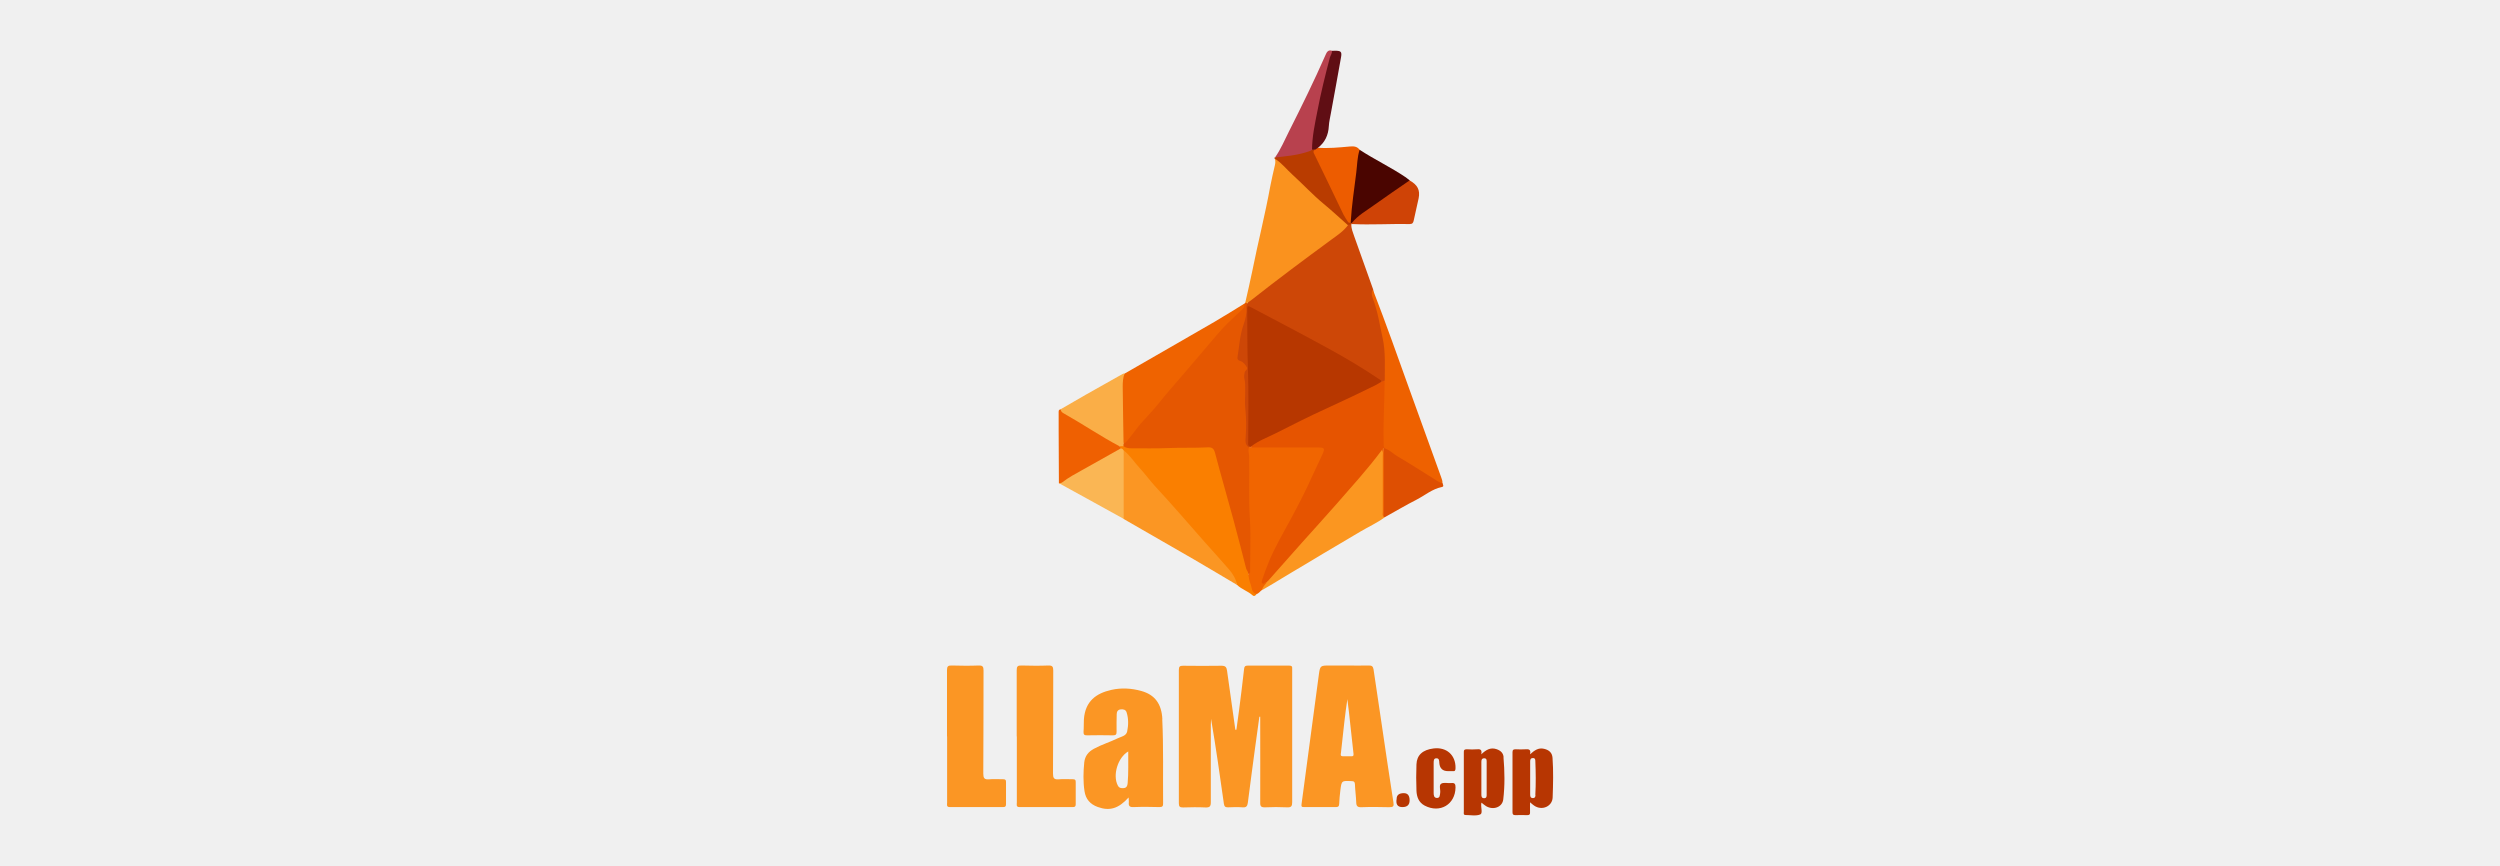
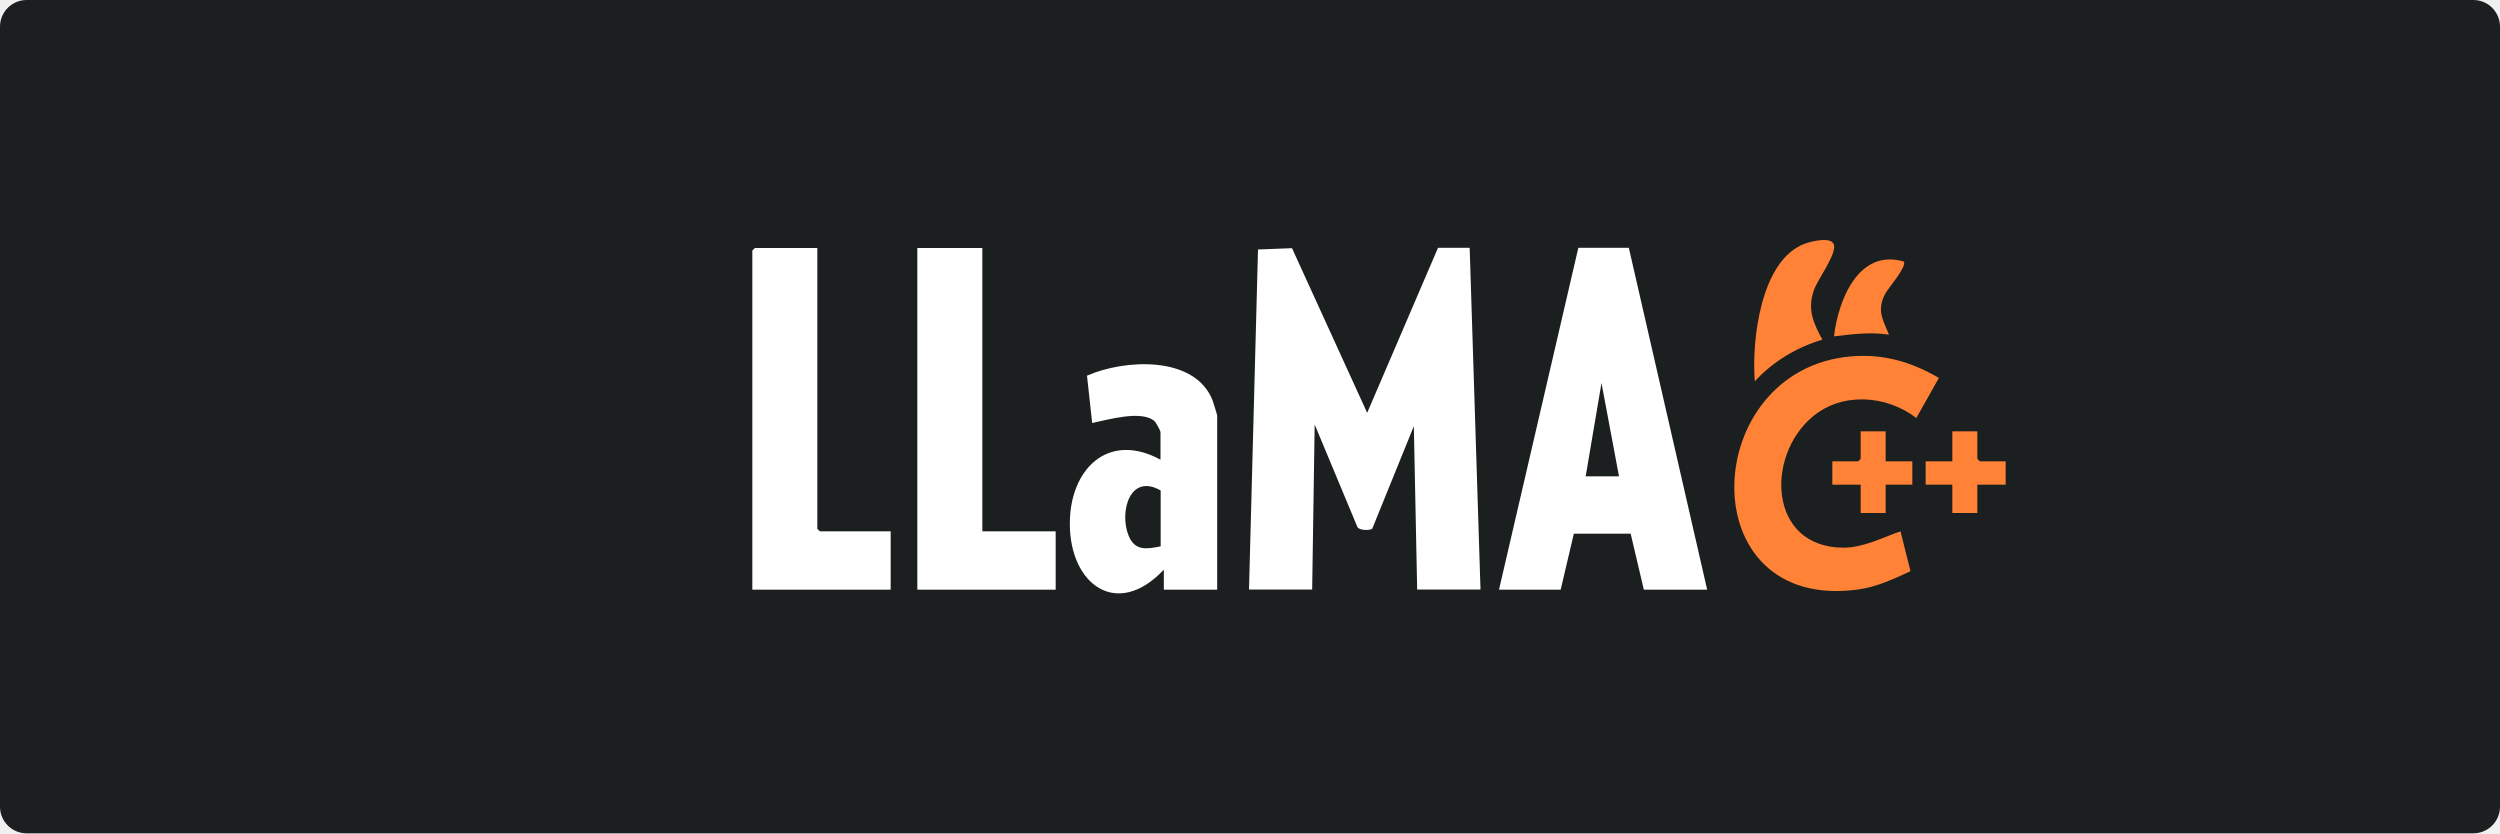
- <svg xmlns="http://www.w3.org/2000/svg" id="Layer_1" data-name="Layer 1" viewBox="0 0 208 72">
+ <svg xmlns="http://www.w3.org/2000/svg" id="Layer_1" version="1.1" viewBox="0 0 1500 500">
  <defs>
    <style>
-       .cls-1 {
-         fill: #fa921e;
+       .st0 {
+         fill: #ff8236;
      }

-       .cls-1, .cls-2, .cls-3, .cls-4, .cls-5, .cls-6, .cls-7, .cls-8, .cls-9, .cls-10, .cls-11, .cls-12, .cls-13, .cls-14, .cls-15, .cls-16, .cls-17, .cls-18, .cls-19, .cls-20, .cls-21, .cls-22, .cls-23 {
-         stroke-width: 0px;
+       .st1 {
+         fill: #fff;
      }

-       .cls-2 {
-         fill: #fb9624;
-       }
- 
-       .cls-3 {
-         fill: #faae47;
-       }
- 
-       .cls-4 {
-         fill: #b93c00;
-       }
- 
-       .cls-5 {
-         fill: #cf4306;
-       }
- 
-       .cls-6 {
-         fill: #fb9620;
-       }
- 
-       .cls-7 {
-         fill: #e65400;
-       }
- 
-       .cls-8 {
-         fill: #ef6300;
-       }
- 
-       .cls-9 {
-         fill: #b8414e;
-       }
- 
-       .cls-10 {
-         fill: #cd4707;
-       }
- 
-       .cls-11 {
-         fill: #ef6001;
-       }
- 
-       .cls-12 {
-         fill: #4a0500;
-       }
- 
-       .cls-13 {
-         fill: #b73700;
-       }
- 
-       .cls-14 {
-         fill: #e55701;
-       }
- 
-       .cls-15 {
-         fill: #b73602;
-       }
- 
-       .cls-16 {
-         fill: #fa7f00;
-       }
- 
-       .cls-17 {
-         fill: #ed5c00;
-       }
- 
-       .cls-18 {
-         fill: #f16500;
-       }
- 
-       .cls-19 {
-         fill: #de4f02;
-       }
- 
-       .cls-20 {
-         fill: #ee6100;
-       }
- 
-       .cls-21 {
-         fill: #fab654;
-       }
- 
-       .cls-22 {
-         fill: #600e14;
-       }
- 
-       .cls-23 {
-         fill: #fb9623;
+       .st2 {
+         fill: #1b1f20;
      }
    </style>
  </defs>
-   <g id="_62CfAi" data-name="62CfAi">
+   <rect class="st2" width="1500" height="500" rx="16" ry="16" />
+   <g>
+     <path class="st1" d="M749.4,353.8l5.4-204.1,20.4-.8,45.1,98.8,42.5-99h19l6.5,205h-38l-2-98-24.9,61.4c-1,1.3-8,1.3-9-1l-25.6-61.4-1.5,99h-38Z" />
+     <path class="st1" d="M727.5,240.1c-10.8-27.1-53.1-24.5-75.3-14.7l3.1,28.4c9.2-1.9,30-8,37.5-1,.9.9,3.5,5.7,3.5,6.5v16.5c-31.8-17.2-54.5,6.1-54.4,38.5,0,36.5,28.4,57.3,56.4,27.5v12h32v-104.5c0-.5-2.4-8-2.8-9.2ZM696.4,327.8c-8.4,1.7-15.4,2.9-19.2-6.3-5.8-14,.6-37.9,19.2-27.2v33.5Z" />
+     <path class="st1" d="M899.4,353.8l47.6-205.1h30.3c0,.1,47,205.1,47,205.1h-38l-7.9-33.6h-34.1l-7.9,33.6h-37ZM951.4,285.8h20l-10.5-56-9.5,56Z" />
+     <polygon class="st1" points="490.4 148.8 490.4 317.3 491.9 318.8 534.4 318.8 534.4 353.8 451.4 353.8 451.4 150.3 452.9 148.8 490.4 148.8" />
+     <polygon class="st1" points="589.4 148.8 589.4 318.8 633.4 318.8 633.4 353.8 550.4 353.8 550.4 148.8 589.4 148.8" />
    <g>
-       <path class="cls-2" d="M102.87,60.7c.07-.54.15-1.07.22-1.61.15-1.15.29-2.3.42-3.45.02-.19.09-.26.28-.26,1.16,0,2.32,0,3.48,0,.18,0,.26.06.24.24,0,.07,0,.14,0,.21,0,3.63,0,7.27,0,10.9,0,.34-.07.46-.43.44-.61-.03-1.22-.03-1.82,0-.33.01-.42-.08-.41-.41.01-2.17,0-4.34,0-6.51v-.62s-.05,0-.07,0c-.12.87-.24,1.74-.36,2.61-.2,1.52-.41,3.03-.6,4.55-.04.27-.12.41-.44.38-.4-.03-.8-.02-1.2,0-.21,0-.31-.04-.35-.28-.33-2.36-.67-4.72-1.07-7.08,0,.17-.02.34-.02.52,0,2.14,0,4.28,0,6.42,0,.35-.1.44-.44.43-.62-.03-1.24-.02-1.86,0-.26,0-.36-.05-.36-.34,0-3.7,0-7.41,0-11.11,0-.29.1-.34.36-.34,1.06.01,2.13.02,3.19,0,.33,0,.42.12.46.41.23,1.64.46,3.27.69,4.91.02,0,.04,0,.06.01Z" />
-       <path class="cls-14" d="M103.52,25.28s.06-.05.08-.08c.07-.05.13-.05.19.02.08.63-.05,1.24-.24,1.83-.26.81-.35,1.64-.45,2.47-.03.2.03.34.21.45.14.09.26.2.37.33.15.17.21.35.08.57-.11.19-.14.39-.1.6.09.49.07.99.06,1.48-.02,1.02.15,2.03.07,3.05-.04.45-.02.87.21,1.27.05.2.07.41.07.61-.05,3.08.13,6.16.08,9.25,0,.23.09.51-.21.65-.27-.09-.3-.34-.36-.56-.61-2.11-1.11-4.25-1.71-6.36-.3-1.05-.59-2.1-.89-3.15-.08-.27-.22-.39-.5-.38-1.08.04-2.15,0-3.23.05-1.07.04-2.15.04-3.22.02-.2,0-.42-.04-.57-.21-.05-.08-.05-.17-.03-.26,1.26-1.67,2.69-3.2,4.04-4.8,1.01-1.2,2.05-2.38,3.05-3.59.74-.89,1.53-1.74,2.39-2.51.25-.22.46-.47.61-.77Z" />
-       <path class="cls-10" d="M103.93,37.22c-.36-.18-.31-.57-.29-.83.05-.8.06-1.58-.03-2.38-.06-.53,0-1.07-.01-1.61,0-.29.01-.57-.06-.86-.05-.18-.02-.38.02-.57.03-.15.29-.24.18-.42-.14-.22-.31-.45-.56-.52-.19-.06-.25-.15-.22-.32.15-.89.19-1.79.49-2.66.16-.46.29-.95.26-1.45-.01-.14,0-.28.09-.4.01-.14.13-.21.22-.28,1.88-1.47,3.77-2.92,5.7-4.31.84-.6,1.66-1.22,2.43-1.92.09-.05.18-.11.28-.03-.01.36.13.68.24,1,.52,1.48,1.05,2.95,1.58,4.43,0,.25.04.48.12.72.65,2.1,1.11,4.24.98,6.46,0,.12,0,.25-.06.37-.06.12-.16.18-.3.16-.93-.52-1.8-1.13-2.71-1.67-1.42-.85-2.9-1.59-4.35-2.4-1.18-.66-2.42-1.2-3.58-1.9-.39-.24-.44-.21-.44.23,0,1.19-.06,2.38.01,3.56.13,2.28.03,4.55.07,6.83,0,.22-.02.44.13.63.02.04.03.08.02.13-.06.05-.12.06-.18,0Z" />
-       <path class="cls-2" d="M115.93,66.74c-.34-2.15-.65-4.31-.97-6.46-.23-1.53-.46-3.05-.68-4.58-.04-.25-.14-.34-.4-.33-.62.02-1.24,0-1.86,0h-1.37c-.81,0-.82,0-.93.82-.48,3.57-.95,7.13-1.43,10.7-.03.21,0,.26.21.26.88,0,1.77,0,2.65,0,.2,0,.26-.07.27-.26.02-.39.05-.77.1-1.15.1-.8.11-.79.94-.75.19,0,.26.06.27.26.02.51.09,1.02.11,1.53.01.29.11.39.42.38.77-.03,1.55-.02,2.32,0,.34,0,.41-.07.35-.42ZM112.46,62.92c-.25,0-.5,0-.74,0-.24,0-.16-.19-.15-.31.09-.85.18-1.69.28-2.54.07-.63.16-1.27.25-1.9.2,1.51.33,3.02.51,4.52.01.12.02.23-.14.23Z" />
-       <path class="cls-2" d="M96.71,59.85c-.06-1.29-.63-2.05-1.75-2.36-.82-.23-1.67-.28-2.5-.09-1.24.28-2.17.92-2.28,2.45-.02.34,0,.69-.03,1.03-.01.23.06.31.3.3.72-.01,1.44-.02,2.15,0,.25,0,.3-.08.3-.31-.01-.48,0-.97.01-1.45,0-.2.09-.38.34-.4.21-.02.41.02.48.24.17.52.16,1.07.05,1.6-.08.37-.48.42-.77.56-.66.32-1.36.53-2,.88-.46.25-.74.6-.8,1.13-.08.8-.1,1.59.02,2.39.1.67.47,1.09,1.1,1.32.99.36,1.73.14,2.57-.79,0,.14.03.26.02.38-.04.31.05.44.4.42.72-.03,1.44-.02,2.15,0,.24,0,.31-.08.3-.31-.02-2.33.04-4.67-.07-7ZM93.82,65.17c-.02.22-.09.38-.33.4-.2.02-.38,0-.49-.22-.44-.84-.01-2.32.87-2.83-.01.92.03,1.78-.05,2.65Z" />
-       <path class="cls-16" d="M93.48,37.13c.2.14.43.17.66.17,1.01,0,2.03.02,3.03-.02,1.1-.05,2.2,0,3.3-.06.37-.02.52.09.62.46.49,1.86,1.03,3.71,1.53,5.56.37,1.35.71,2.71,1.06,4.06.04.16.2.27.16.46.2.16.22.4.26.63.07.38.19.74.44,1.05-.09.12-.2.21-.34.08-.38-.34-.9-.49-1.27-.85-.84-1.67-2.27-2.86-3.44-4.26-1.33-1.58-2.75-3.09-4.1-4.65-.64-.74-1.24-1.51-1.93-2.21-.08-.09-.18-.15-.27-.23-.05-.07-.1-.14-.01-.22.11-.05.21-.04.3.03Z" />
-       <path class="cls-1" d="M112.15,18.73c-.37.52-.91.86-1.41,1.23-2.21,1.62-4.41,3.26-6.57,4.96-.13.1-.27.19-.4.29-.06,0-.11,0-.17,0,.2-.89.41-1.77.59-2.66.47-2.36,1.07-4.7,1.5-7.07.11-.58.25-1.16.38-1.73.04-.18.06-.35,0-.53.19-.1.27.07.37.16,1.04.96,2.03,1.98,3.07,2.93.78.72,1.62,1.36,2.4,2.08.11.1.27.16.23.35Z" />
-       <path class="cls-18" d="M104.55,49.43c-.45-.11-.38-.55-.51-.85-.11-.26-.13-.55-.19-.83.21-.03.16-.19.16-.32,0-1.42.07-2.85-.02-4.27-.11-1.74-.03-3.48-.06-5.21,0-.24-.13-.48,0-.73.05,0,.11,0,.16,0,.15-.13.34-.11.51-.11,1.67,0,3.34,0,5.01,0,.63,0,.74.18.48.76-.88,1.98-1.83,3.93-2.88,5.83-.76,1.36-1.51,2.73-2,4.23-.05.17-.24.41.15.45.15.16-.01.26-.08.37-.07.13-.19.23-.29.34-.16.11-.26.3-.47.34Z" />
-       <path class="cls-2" d="M78.79,61.27c0-1.84,0-3.67,0-5.51,0-.31.08-.4.39-.39.75.02,1.49.03,2.24,0,.33-.01.41.09.41.41-.01,2.86,0,5.72-.02,8.58,0,.37.08.51.47.48.38-.04.77,0,1.16-.01.2,0,.27.06.26.26,0,.61,0,1.22,0,1.82,0,.18-.06.24-.24.24-1.48,0-2.96,0-4.43,0-.31,0-.23-.21-.23-.37,0-1.84,0-3.67,0-5.51Z" />
-       <path class="cls-2" d="M84.59,61.27c0-1.84,0-3.67,0-5.51,0-.31.08-.4.39-.39.75.02,1.49.03,2.24,0,.33-.01.41.09.41.41-.01,2.86,0,5.72-.02,8.58,0,.37.08.51.47.48.38-.04.77,0,1.16-.01.2,0,.27.06.26.26,0,.61,0,1.22,0,1.82,0,.18-.06.24-.24.24-1.48,0-2.96,0-4.43,0-.31,0-.23-.21-.23-.37,0-1.84,0-3.67,0-5.51Z" />
-       <path class="cls-23" d="M93.49,37.47c.52.41.88.98,1.32,1.46.45.48.83,1.02,1.28,1.51,1.39,1.5,2.73,3.05,4.08,4.59.69.78,1.4,1.55,2.08,2.34.33.38.58.8.68,1.3-1.21-.71-2.41-1.44-3.62-2.14-1.94-1.12-3.88-2.23-5.82-3.35-.11-.13-.14-.3-.14-.46,0-1.61,0-3.21,0-4.82,0-.15,0-.3.13-.42Z" />
-       <path class="cls-8" d="M103.52,25.28c.03.21-.05.37-.21.51-.41.39-.83.77-1.23,1.16-.63.63-1.18,1.33-1.77,2.01-.62.72-1.23,1.44-1.84,2.16-.7.82-1.43,1.63-2.1,2.48-.45.57-.97,1.08-1.45,1.63-.41.48-.76,1.01-1.17,1.48-.08.09-.13.17-.26.18-.13-.11-.14-.27-.13-.42.05-1.41-.12-2.81-.08-4.22,0-.4-.04-.84.29-1.17,2.48-1.43,4.97-2.85,7.45-4.29.84-.49,1.67-1.01,2.5-1.52Z" />
-       <path class="cls-6" d="M105.01,49.08c.04-.28.28-.44.41-.67.06-.38.38-.59.61-.85,1.78-2.05,3.67-4,5.42-6.08,1.08-1.27,2.21-2.5,3.23-3.82.1-.13.2-.35.42-.13.09.2.06.41.06.61.01,1.58-.02,3.17.02,4.75,0,.05.02.1.03.15-.64.47-1.36.79-2.03,1.19-1.39.84-2.8,1.64-4.19,2.49-1.04.63-2.09,1.23-3.12,1.87-.28.17-.57.34-.85.5Z" />
-       <path class="cls-20" d="M115.21,31.67c0-1.19.08-2.4-.18-3.57-.24-1.1-.41-2.23-.82-3.3-.1-.25-.12-.48.01-.71,1.1,2.84,2.11,5.7,3.14,8.57.84,2.34,1.69,4.68,2.54,7.03.06.17.13.34.11.52-.25.13-.42-.06-.6-.17-.7-.41-1.37-.89-2.07-1.29-.67-.38-1.32-.8-1.96-1.24-.11-.08-.24-.14-.31-.27-.07-.13-.08-.26-.08-.4-.04-1.6.04-3.19.08-4.79,0-.14.05-.27.12-.39Z" />
-       <path class="cls-3" d="M93.56,31.08c-.13.35-.15.73-.15,1.09.01,1.57.05,3.14.07,4.71,0,.08,0,.16-.01.24-.11,0-.22,0-.32.01-.29.06-.5-.13-.71-.26-1.29-.81-2.61-1.56-3.91-2.36-.16-.1-.39-.19-.27-.47.69-.4,1.37-.8,2.06-1.19,1.03-.58,2.06-1.16,3.09-1.74.05-.03.1-.03.15-.05Z" />
-       <path class="cls-21" d="M93.49,37.47c0,1.9,0,3.8,0,5.7-1.02-.56-2.04-1.12-3.06-1.69-.78-.43-1.55-.86-2.33-1.28.5-.39,1.02-.74,1.58-1.03,1.07-.56,2.11-1.18,3.17-1.75.12-.06.23-.17.38-.11.12,0,.2.05.25.16Z" />
-       <path class="cls-11" d="M93.24,37.31c-1.09.61-2.17,1.23-3.26,1.83-.54.3-1.08.59-1.57.97-.09.07-.19.1-.31.1,0-1.46-.02-2.91-.02-4.37,0-.49,0-.99,0-1.48,0-.13-.03-.29.18-.3,0,.16.09.25.22.32,1.58.89,3.08,1.91,4.68,2.76.03.05.06.11.08.16Z" />
-       <path class="cls-15" d="M129.17,63.05c-.03-.44-.31-.66-.71-.75-.45-.11-.79.12-1.16.46.09-.41-.1-.44-.37-.42-.27.02-.55.01-.83,0-.2,0-.26.06-.26.26,0,1.66,0,3.32,0,4.97,0,.17.04.25.23.25.33-.01.66-.01,1,0,.19,0,.24-.07.23-.24-.01-.26,0-.51,0-.83.15.12.23.21.33.27.67.47,1.52.06,1.55-.66.04-1.11.07-2.21-.01-3.31ZM127.75,66.15c0,.12-.03.25-.21.25-.19,0-.23-.12-.23-.28,0-.47,0-.94,0-1.41s0-.91,0-1.37c0-.16.05-.27.23-.27.18,0,.2.13.2.25.04.94.05,1.88,0,2.81Z" />
-       <path class="cls-15" d="M125.1,63c-.03-.36-.26-.56-.59-.67-.5-.17-.88.06-1.27.43.08-.36-.06-.45-.33-.42-.29.02-.58.02-.87,0-.21,0-.26.07-.25.27,0,1.64,0,3.29,0,4.93,0,.11-.05.27.15.27.41,0,.87.1,1.22-.05.22-.09.04-.58.08-.89,0-.01,0-.03.02-.09.14.11.25.21.38.29.6.36,1.35.09,1.43-.55.14-1.17.12-2.34.02-3.51ZM123.69,66.12c0,.13,0,.29-.21.29-.22,0-.23-.16-.23-.32,0-.46,0-.91,0-1.37v-1.32c0-.16.02-.31.24-.31.21,0,.2.17.2.3,0,.91,0,1.82,0,2.73Z" />
-       <path class="cls-19" d="M115.21,37.3c.41.14.71.46,1.08.68,1.1.64,2.17,1.34,3.25,2.01.15.09.3.19.49.21,0,.11.15.28-.07.32-.79.16-1.39.68-2.08,1.04-.9.46-1.78.98-2.66,1.47-.03,0-.05-.02-.08-.02-.07-.14-.04-.3-.04-.45,0-1.74,0-3.47,0-5.21.02-.06.06-.08.13-.06Z" />
-       <path class="cls-12" d="M113.12,12.46c1.25.82,2.61,1.46,3.85,2.3.11.08.21.17.32.25,0,.15-.12.21-.22.27-1.25.8-2.43,1.7-3.66,2.54-.23.16-.44.33-.63.53-.1.11-.2.23-.38.22-.06-.04-.09-.1-.11-.17-.09-.72.11-1.42.18-2.13.11-1.04.25-2.08.38-3.11.03-.25,0-.53.26-.7Z" />
-       <path class="cls-17" d="M113.12,12.46c-.2.62-.2,1.27-.28,1.91-.17,1.37-.38,2.73-.46,4.11-.2.23-.28,0-.36-.11-.41-.57-.68-1.23-.99-1.86-.59-1.2-1.13-2.42-1.72-3.62-.08-.16-.2-.32,0-.48.09-.07.17-.17.31-.12.89.07,1.78-.02,2.66-.1.35-.03.62-.02.84.27Z" />
-       <path class="cls-9" d="M106.09,13.09c.47-.67.78-1.42,1.15-2.15,1.06-2.1,2.1-4.22,3.05-6.38.09-.21.21-.44.52-.34.11.13.05.26.02.39-.53,1.83-.93,3.68-1.29,5.55-.14.76-.2,1.53-.31,2.29-.07.15-.2.22-.35.27-.83.28-1.69.4-2.56.46-.08,0-.16-.03-.23-.08Z" />
-       <path class="cls-5" d="M112.47,18.56c.5-.65,1.22-1.03,1.86-1.5.97-.7,1.97-1.37,2.95-2.05.66.37.89.8.75,1.49-.13.62-.28,1.23-.41,1.85-.04.18-.1.29-.32.29-1.61-.03-3.22.08-4.82,0-.03-.02-.04-.03-.03-.05,0-.02.02-.03.03-.03Z" />
-       <path class="cls-4" d="M112.47,18.56s0,.05,0,.08c0,0-.03.02-.03.02,0,0-.04,0-.04,0-.09.02-.17.05-.26.07-.67-.59-1.32-1.2-2-1.76-.92-.76-1.73-1.64-2.61-2.44-.49-.44-.89-.97-1.45-1.32-.07-.04-.1-.08,0-.11.92-.1,1.85-.18,2.74-.48.12-.04.24-.07.33-.16.08-.09.17-.09.25-.01-.07.08-.17.12-.09.29.83,1.69,1.64,3.4,2.46,5.1.11.22.26.42.39.63.06.1.14.06.21.02.03.03.06.05.09.08Z" />
-       <path class="cls-15" d="M119.28,64.73c0,.41,0,.83,0,1.24,0,.19.02.42.28.42.25,0,.23-.23.26-.4.05-.27-.12-.65.08-.78.2-.14.56-.03.84-.06.3-.03.36.08.36.37-.02,1.41-1.29,2.17-2.56,1.51-.5-.26-.67-.73-.69-1.24-.03-.73-.03-1.46,0-2.2.03-.77.52-1.21,1.43-1.32,1.08-.13,1.84.56,1.82,1.63,0,.19-.04.29-.25.26-.12-.01-.25,0-.37,0q-.68,0-.73-.69c-.01-.16,0-.37-.22-.38-.27-.01-.24.22-.25.39,0,.41,0,.83,0,1.24Z" />
-       <path class="cls-22" d="M109.41,12.44c-.08,0-.17,0-.25.01.01-1.09.24-2.16.45-3.22.28-1.49.65-2.96,1.03-4.42.05-.2.21-.36.17-.58.08,0,.17-.01.25-.01.52,0,.6.08.51.57-.27,1.54-.56,3.09-.84,4.63-.06.35-.15.7-.17,1.06-.04.76-.32,1.38-.94,1.84-.07.05-.14.09-.21.14Z" />
-       <path class="cls-15" d="M117.28,66.59q0,.56-.6.56t-.48-.68q0-.48.6-.48.48,0,.48.6Z" />
-       <path class="cls-13" d="M104.1,37.14c-.33.01-.25-.23-.25-.41,0-1.99.05-3.98-.02-5.97-.06-1.61-.05-3.23-.06-4.84,0-.52,0-.53.44-.29,2.15,1.14,4.32,2.27,6.45,3.44,1.4.77,2.77,1.59,4.09,2.48.08.05.17.09.21.19-.05.22-.25.28-.42.37-1.19.62-2.4,1.18-3.61,1.73-1.64.75-3.26,1.55-4.87,2.36-.6.3-1.23.57-1.8.92-.05.03-.1.04-.16.02Z" />
-       <path class="cls-7" d="M104.1,37.14c.62-.49,1.37-.75,2.06-1.1,1.38-.7,2.76-1.4,4.17-2.04,1.37-.63,2.74-1.27,4.09-1.94.18-.09.36-.21.53-.31.08-.03.17-.05.25-.08,0,1.71-.13,3.41-.08,5.12,0,.18-.02.36.08.52h-.04s-.04,0-.04,0c-.06.05-.1.11-.17.16-1.16,1.56-2.47,2.99-3.74,4.45-.95,1.09-1.93,2.15-2.89,3.23-.97,1.09-1.93,2.18-2.9,3.27-.04,0-.08.01-.12.03-.09.03-.16.19-.28.08-.1-.09-.02-.22,0-.31.17-.51.35-1.01.56-1.51.51-1.22,1.18-2.36,1.81-3.52.63-1.17,1.25-2.36,1.79-3.58.27-.6.57-1.19.84-1.79.23-.52.19-.59-.37-.59-1.85,0-3.7,0-5.55,0,0-.03,0-.05,0-.08Z" />
-       <path class="cls-20" d="M114.96,37.46c0-.11.06-.16.17-.16,0,1.9,0,3.81,0,5.71-.14-.12-.08-.28-.08-.42,0-1.55,0-3.1,0-4.66,0-.16.06-.33-.08-.47Z" />
+       <path class="st0" d="M1163.3,226.8l-13.5,24c-17.8-13.7-44.2-15.7-62-1-28.7,23.7-26.7,78.5,18,78.8,12.5,0,23.1-5.9,34.5-9.8l6,23.9c-10.1,4.7-20.4,9.5-31.5,11-101.2,13.8-95.4-132.3-3.9-139.9,19.2-1.6,36.1,3.4,52.5,13Z" />
+       <path class="st0" d="M1093.4,203.8c-15.4,4.6-29.7,13.1-40.5,25-2-24.2,3.4-73.1,30.3-82.7,4-1.4,17.7-4.9,17.3,2.2s-9.9,19.3-12.2,25.9c-4,11.6-.3,19.6,5.2,29.7Z" />
+       <polygon class="st0" points="1131.4 258.8 1131.4 276.8 1147.4 276.8 1147.4 290.8 1131.4 290.8 1131.4 307.8 1116.4 307.8 1116.4 290.8 1099.4 290.8 1099.4 276.8 1114.9 276.8 1116.4 275.3 1116.4 258.8 1131.4 258.8" />
+       <polygon class="st0" points="1186.4 258.8 1186.4 275.3 1187.9 276.8 1203.4 276.8 1203.4 290.8 1186.4 290.8 1186.4 307.8 1171.4 307.8 1171.4 290.8 1155.4 290.8 1155.4 276.8 1171.4 276.8 1171.4 258.8 1186.4 258.8" />
+       <path class="st0" d="M1142.3,156.9c2,3-9.3,15.9-11.1,19.2-5.2,9.8-1.7,15.4,2.2,24.7-11.3-1.7-21.8-.3-33,1,2.5-21.5,14.6-52.8,41.9-44.9Z" />
    </g>
  </g>
</svg>
